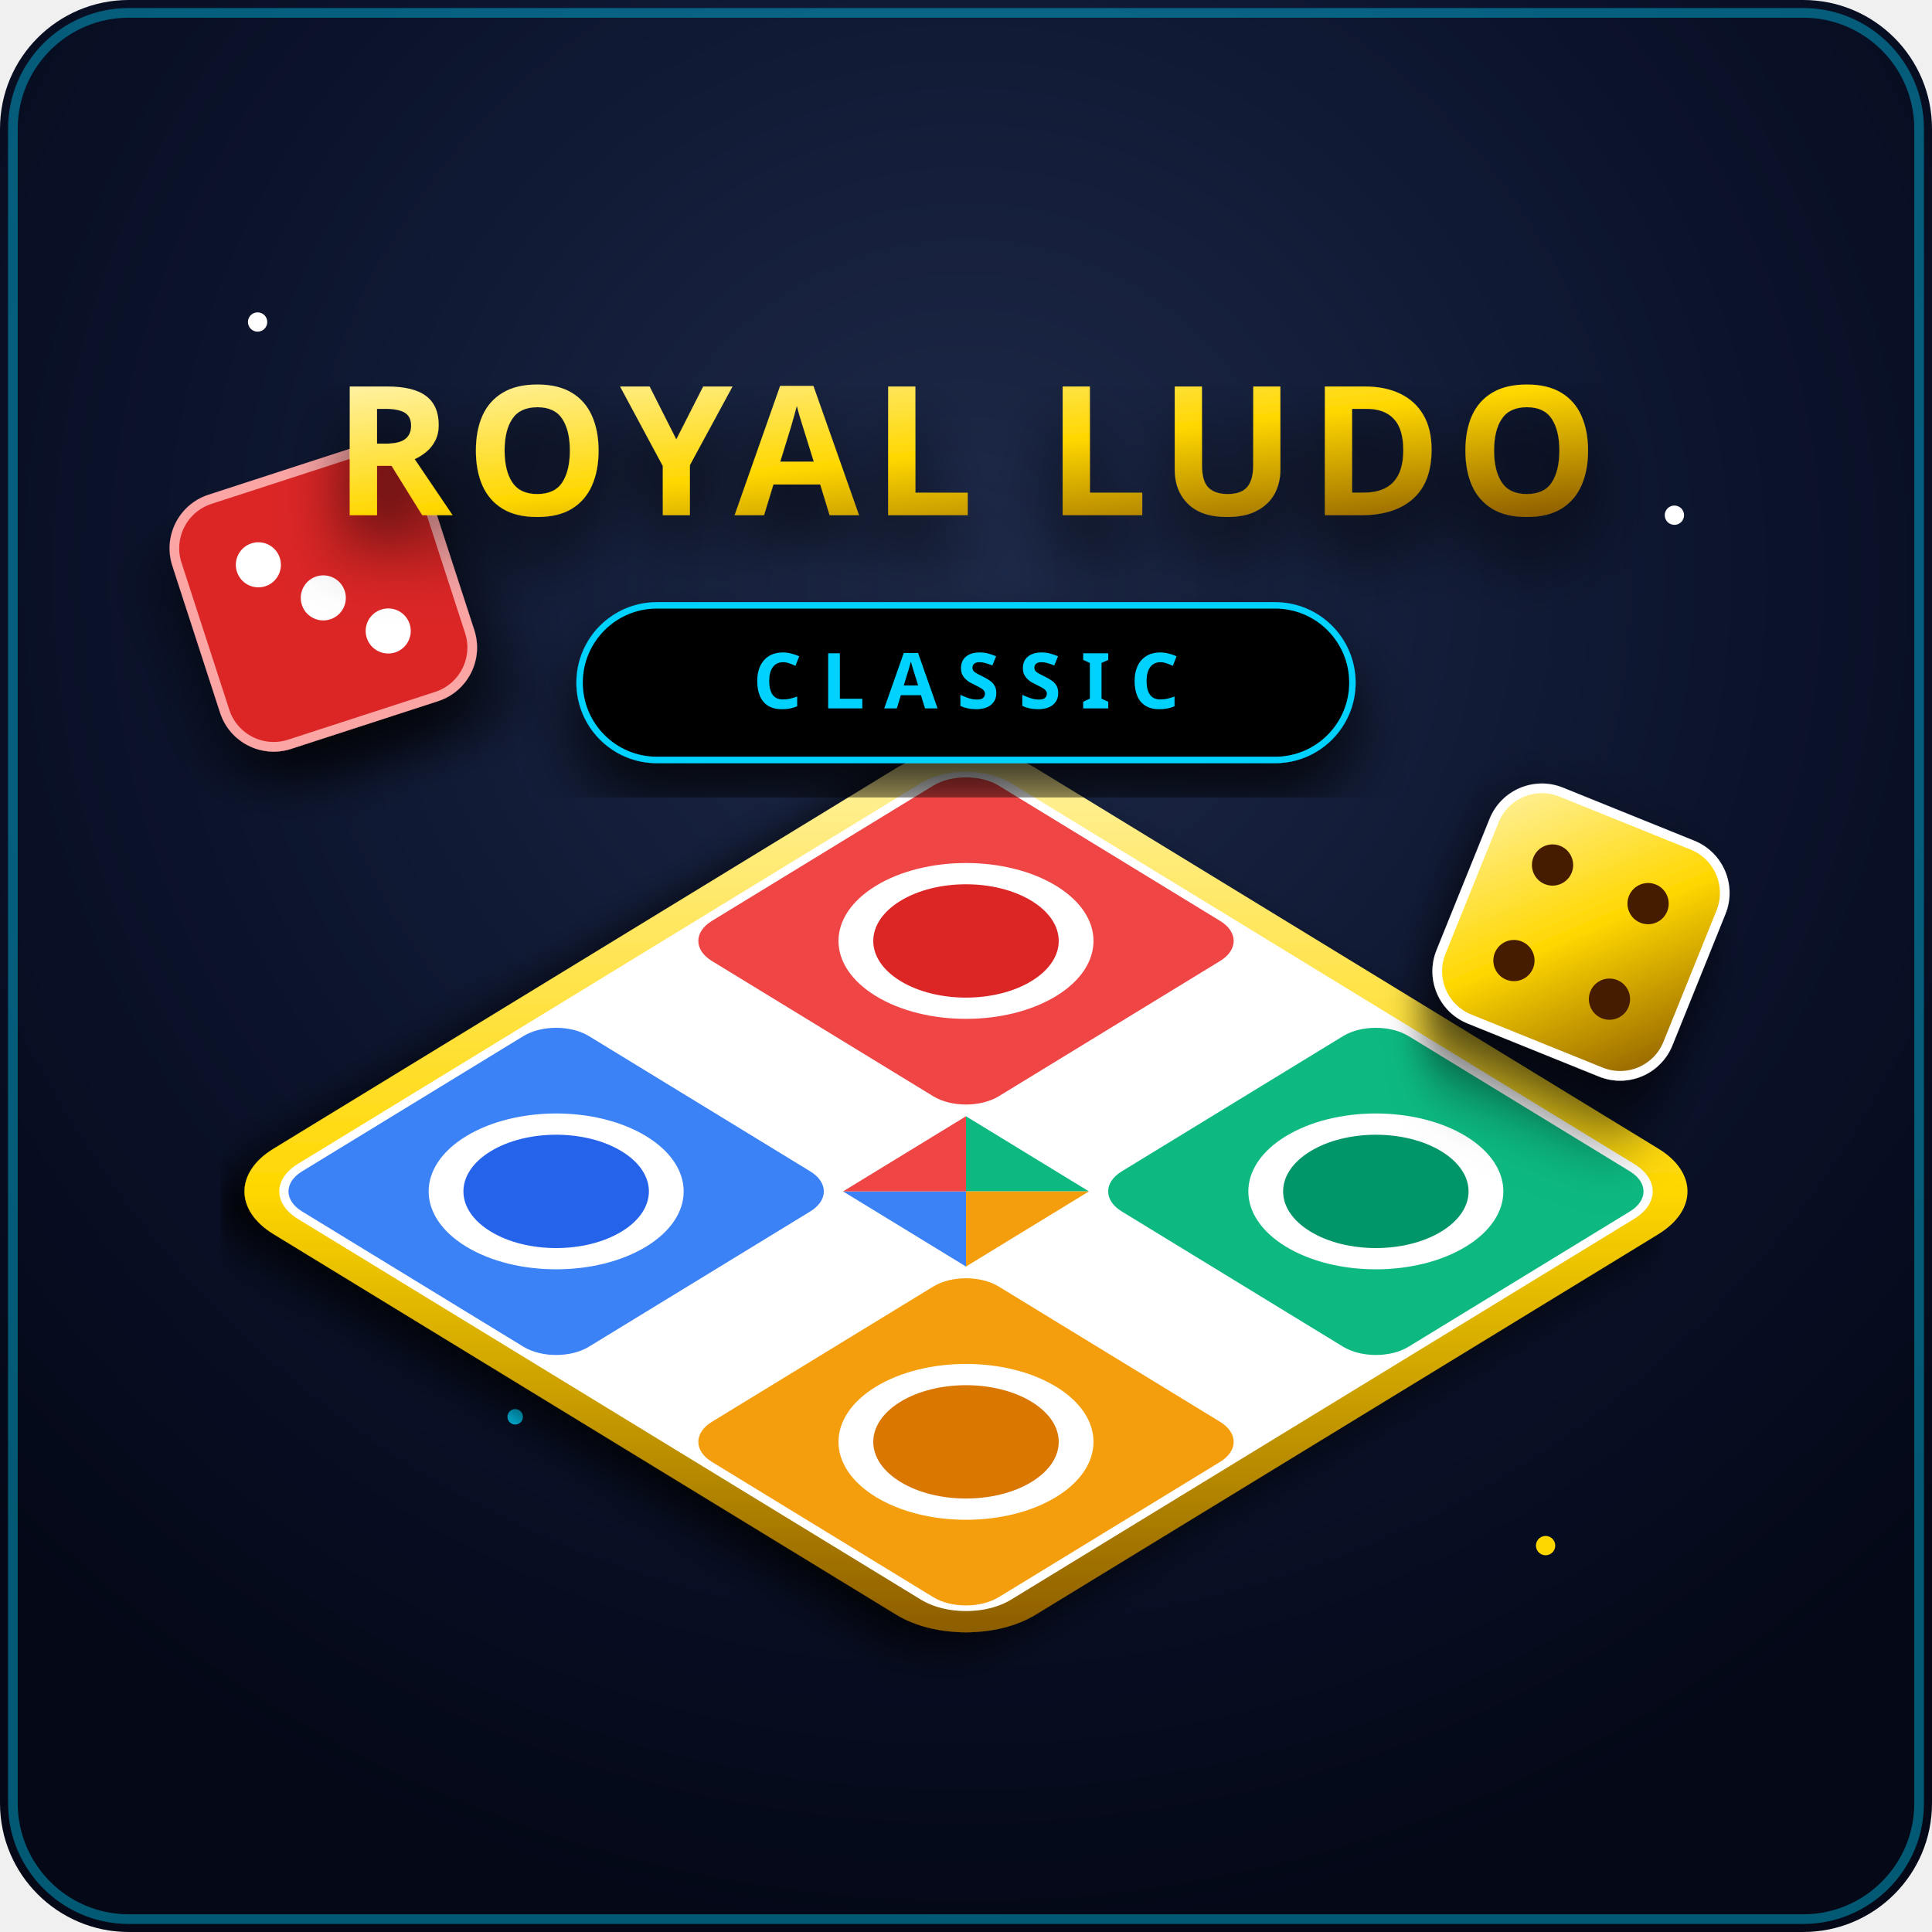
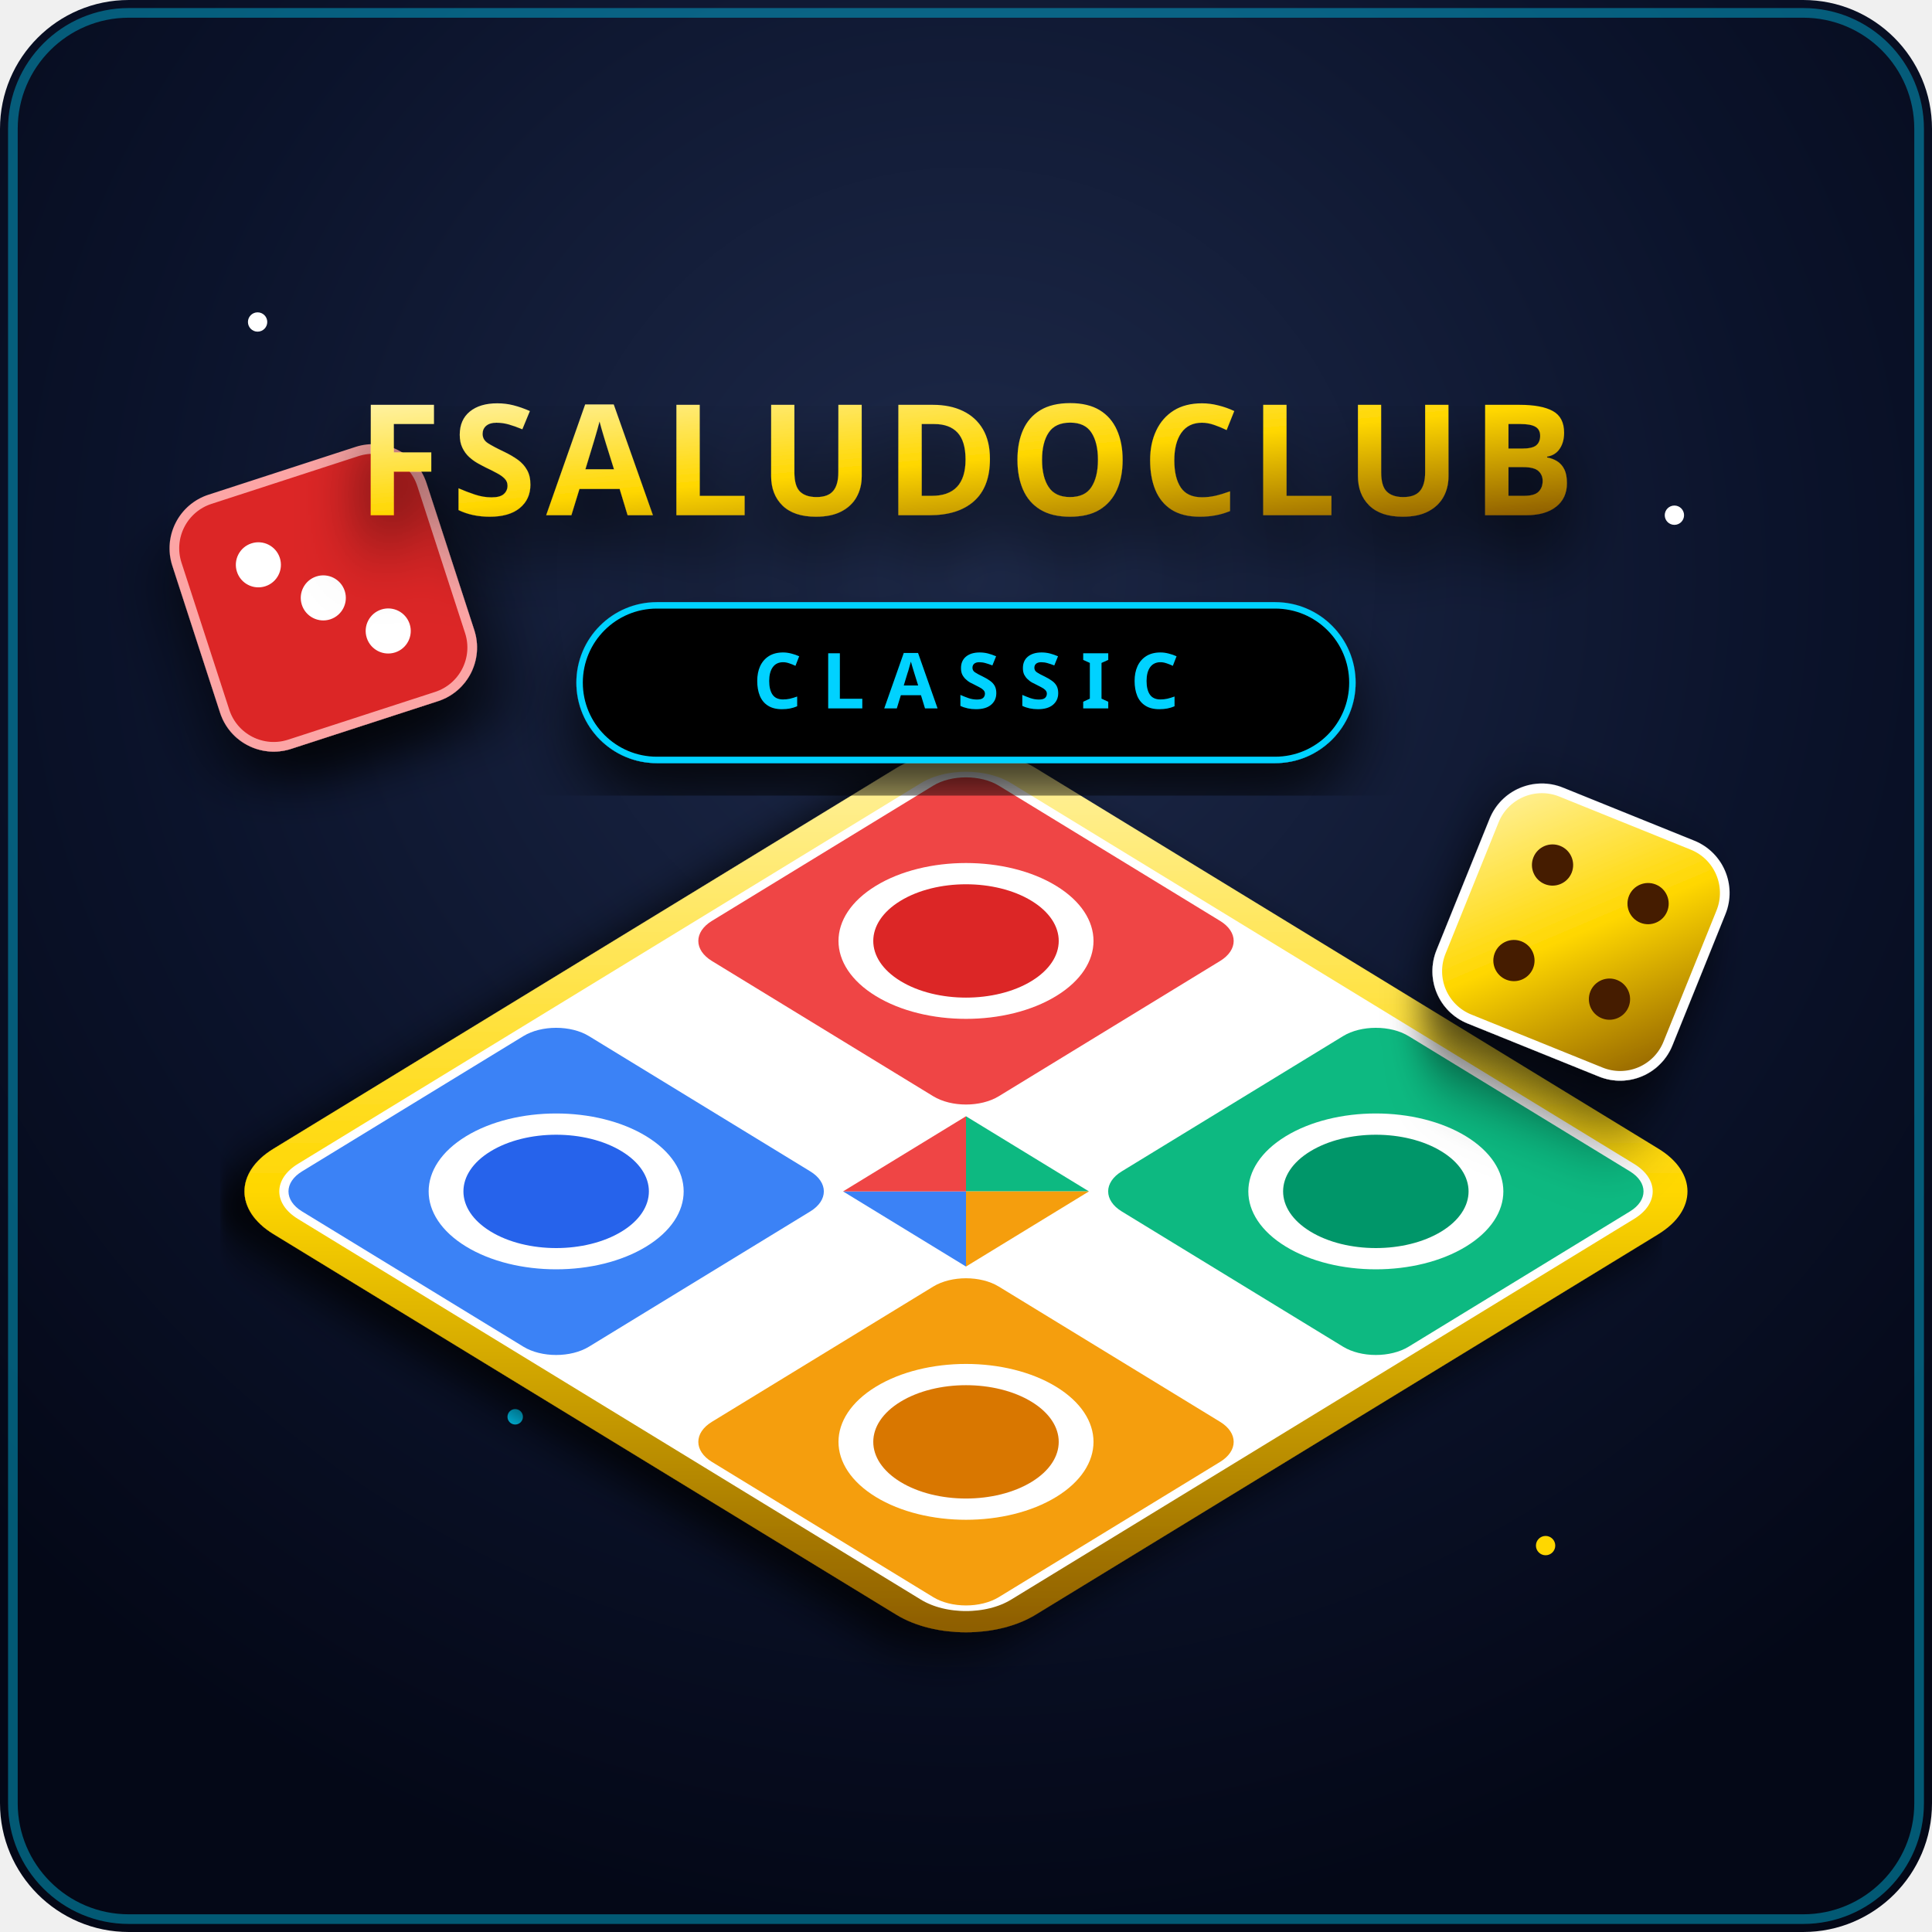
<svg xmlns="http://www.w3.org/2000/svg" viewBox="0 0 300 300" width="300" height="300">
  <defs>
    <radialGradient id="bgSphere" cx="50%" cy="30%" r="70%">
      <stop offset="0%" stop-color="#1E2A4A" />
      <stop offset="60%" stop-color="#0B132B" />
      <stop offset="100%" stop-color="#040817" />
    </radialGradient>
    <linearGradient id="goldPlate" x1="0%" y1="0%" x2="100%" y2="100%">
      <stop offset="0%" stop-color="#FFF2A3" />
      <stop offset="50%" stop-color="#FFD700" />
      <stop offset="100%" stop-color="#8A5A00" />
    </linearGradient>
    <filter id="shadow3d">
      <feDropShadow dx="0" dy="6" stdDeviation="5" flood-color="#000" flood-opacity="0.8" />
    </filter>
  </defs>
  <rect width="300" height="300" rx="20" fill="url(#bgSphere)" />
  <rect x="2" y="2" width="296" height="296" rx="18" fill="none" stroke="#00D2FF" stroke-width="1.5" stroke-opacity="0.4" />
  <circle cx="40" cy="50" r="1.5" fill="#FFF" />
  <circle cx="260" cy="80" r="1.5" fill="#FFF" />
  <circle cx="80" cy="220" r="1.2" fill="#00D2FF" />
  <circle cx="240" cy="240" r="1.5" fill="#FFD700" />
  <g transform="translate(150, 185) scale(0.9, 0.55) rotate(45)" filter="url(#shadow3d)">
    <rect x="-90" y="-90" width="180" height="180" rx="14" fill="#FFFFFF" stroke="url(#goldPlate)" stroke-width="6" />
    <rect x="-85" y="-85" width="70" height="70" rx="8" fill="#EF4444" />
    <circle cx="-50" cy="-50" r="22" fill="#FFFFFF" />
    <circle cx="-50" cy="-50" r="16" fill="#DC2626" />
    <rect x="15" y="-85" width="70" height="70" rx="8" fill="#10B981" />
    <circle cx="50" cy="-50" r="22" fill="#FFFFFF" />
    <circle cx="50" cy="-50" r="16" fill="#059669" />
    <rect x="15" y="15" width="70" height="70" rx="8" fill="#F59E0B" />
    <circle cx="50" cy="50" r="22" fill="#FFFFFF" />
    <circle cx="50" cy="50" r="16" fill="#D97706" />
    <rect x="-85" y="15" width="70" height="70" rx="8" fill="#3B82F6" />
    <circle cx="-50" cy="50" r="22" fill="#FFFFFF" />
    <circle cx="-50" cy="50" r="16" fill="#2563EB" />
    <polygon points="0,0 -15,-15 15,-15" fill="#10B981" />
    <polygon points="0,0 15,-15 15,15" fill="#F59E0B" />
    <polygon points="0,0 -15,15 15,15" fill="#3B82F6" />
    <polygon points="0,0 -15,-15 -15,15" fill="#EF4444" />
  </g>
  <g transform="translate(25, 80) rotate(-18)" filter="url(#shadow3d)">
    <rect width="40" height="40" rx="8" fill="#DC2626" stroke="#FCA5A5" stroke-width="1.5" />
    <circle cx="12" cy="12" r="3.5" fill="#FFF" />
    <circle cx="28" cy="28" r="3.5" fill="#FFF" />
    <circle cx="20" cy="20" r="3.5" fill="#FFF" />
  </g>
  <g transform="translate(235, 120) rotate(22)" filter="url(#shadow3d)">
    <rect width="38" height="38" rx="8" fill="url(#goldPlate)" stroke="#FFF" stroke-width="1.5" />
    <circle cx="11" cy="11" r="3.2" fill="#451A03" />
    <circle cx="27" cy="11" r="3.2" fill="#451A03" />
    <circle cx="11" cy="27" r="3.2" fill="#451A03" />
    <circle cx="27" cy="27" r="3.2" fill="#451A03" />
  </g>
  <g filter="url(#shadow3d)">
-     <text x="150" y="80" font-family="'Cinzel', 'Poppins', sans-serif" font-weight="900" font-size="28" fill="url(#goldPlate)" text-anchor="middle" letter-spacing="2">
-       ROYAL LUDO
+     <text x="150" y="80" font-family="'Cinzel', 'Poppins', sans-serif" font-weight="900" font-size="24" fill="url(#goldPlate)" text-anchor="middle" letter-spacing="1.5">
+       FSALUDOCLUB
    </text>
    <rect x="90" y="94" width="120" height="24" rx="12" fill="#000" stroke="#00D2FF" stroke-width="1" />
    <text x="150" y="110" font-family="'Arial Black', sans-serif" font-weight="900" font-size="12" fill="#00D2FF" text-anchor="middle" letter-spacing="3">
      CLASSIC
    </text>
  </g>
</svg>
